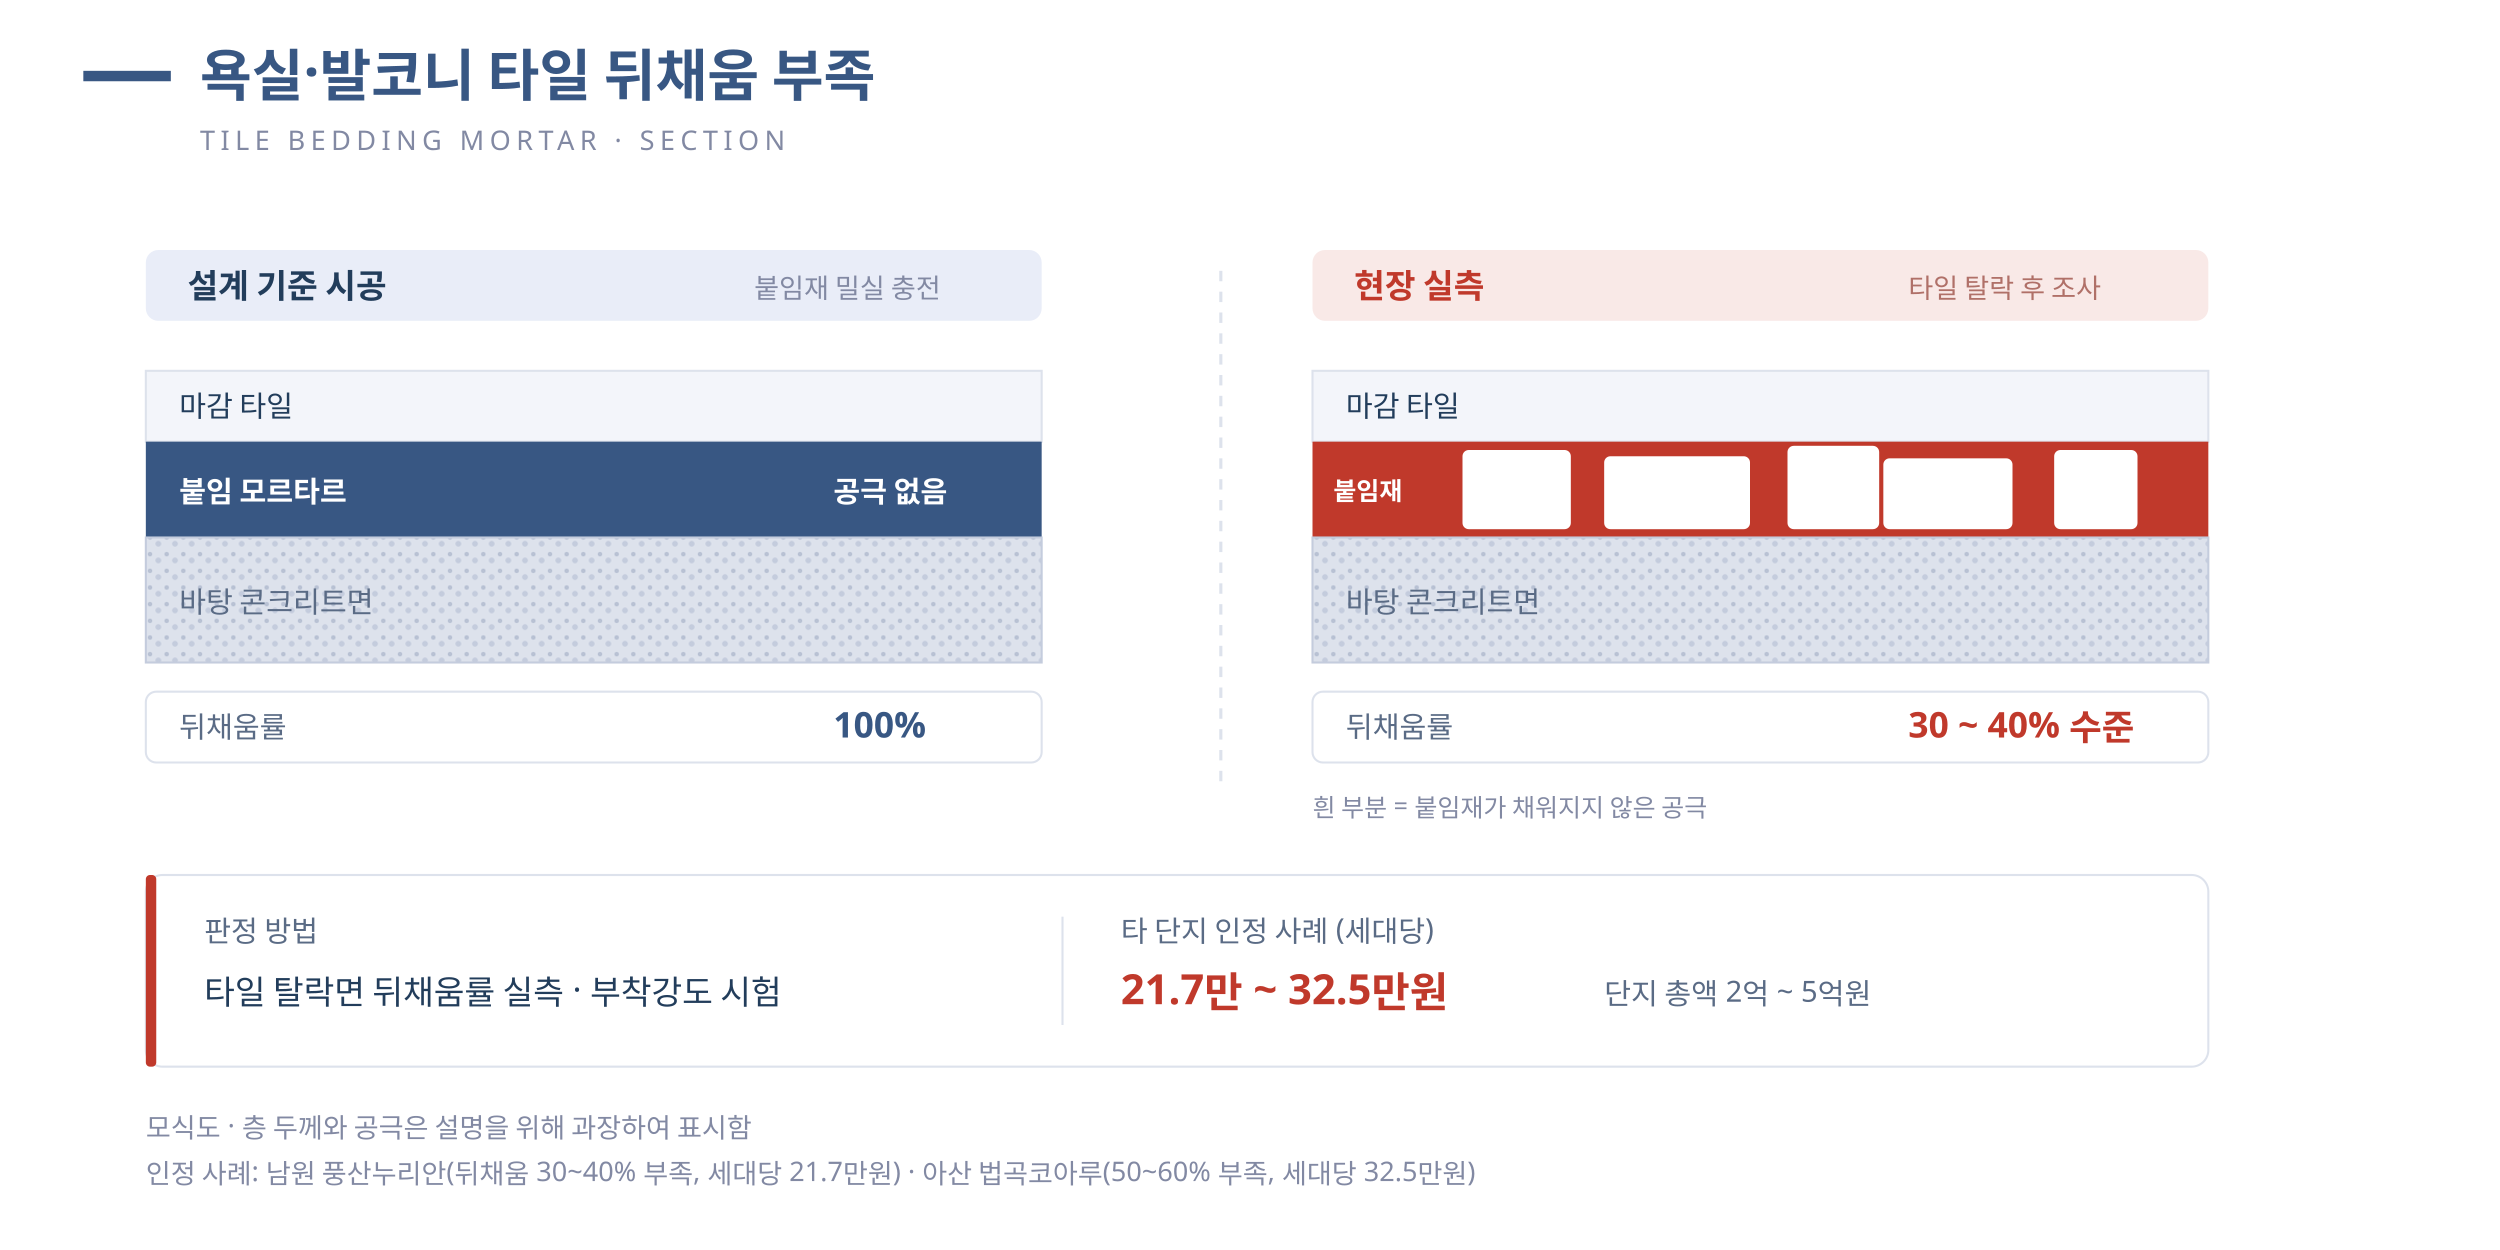
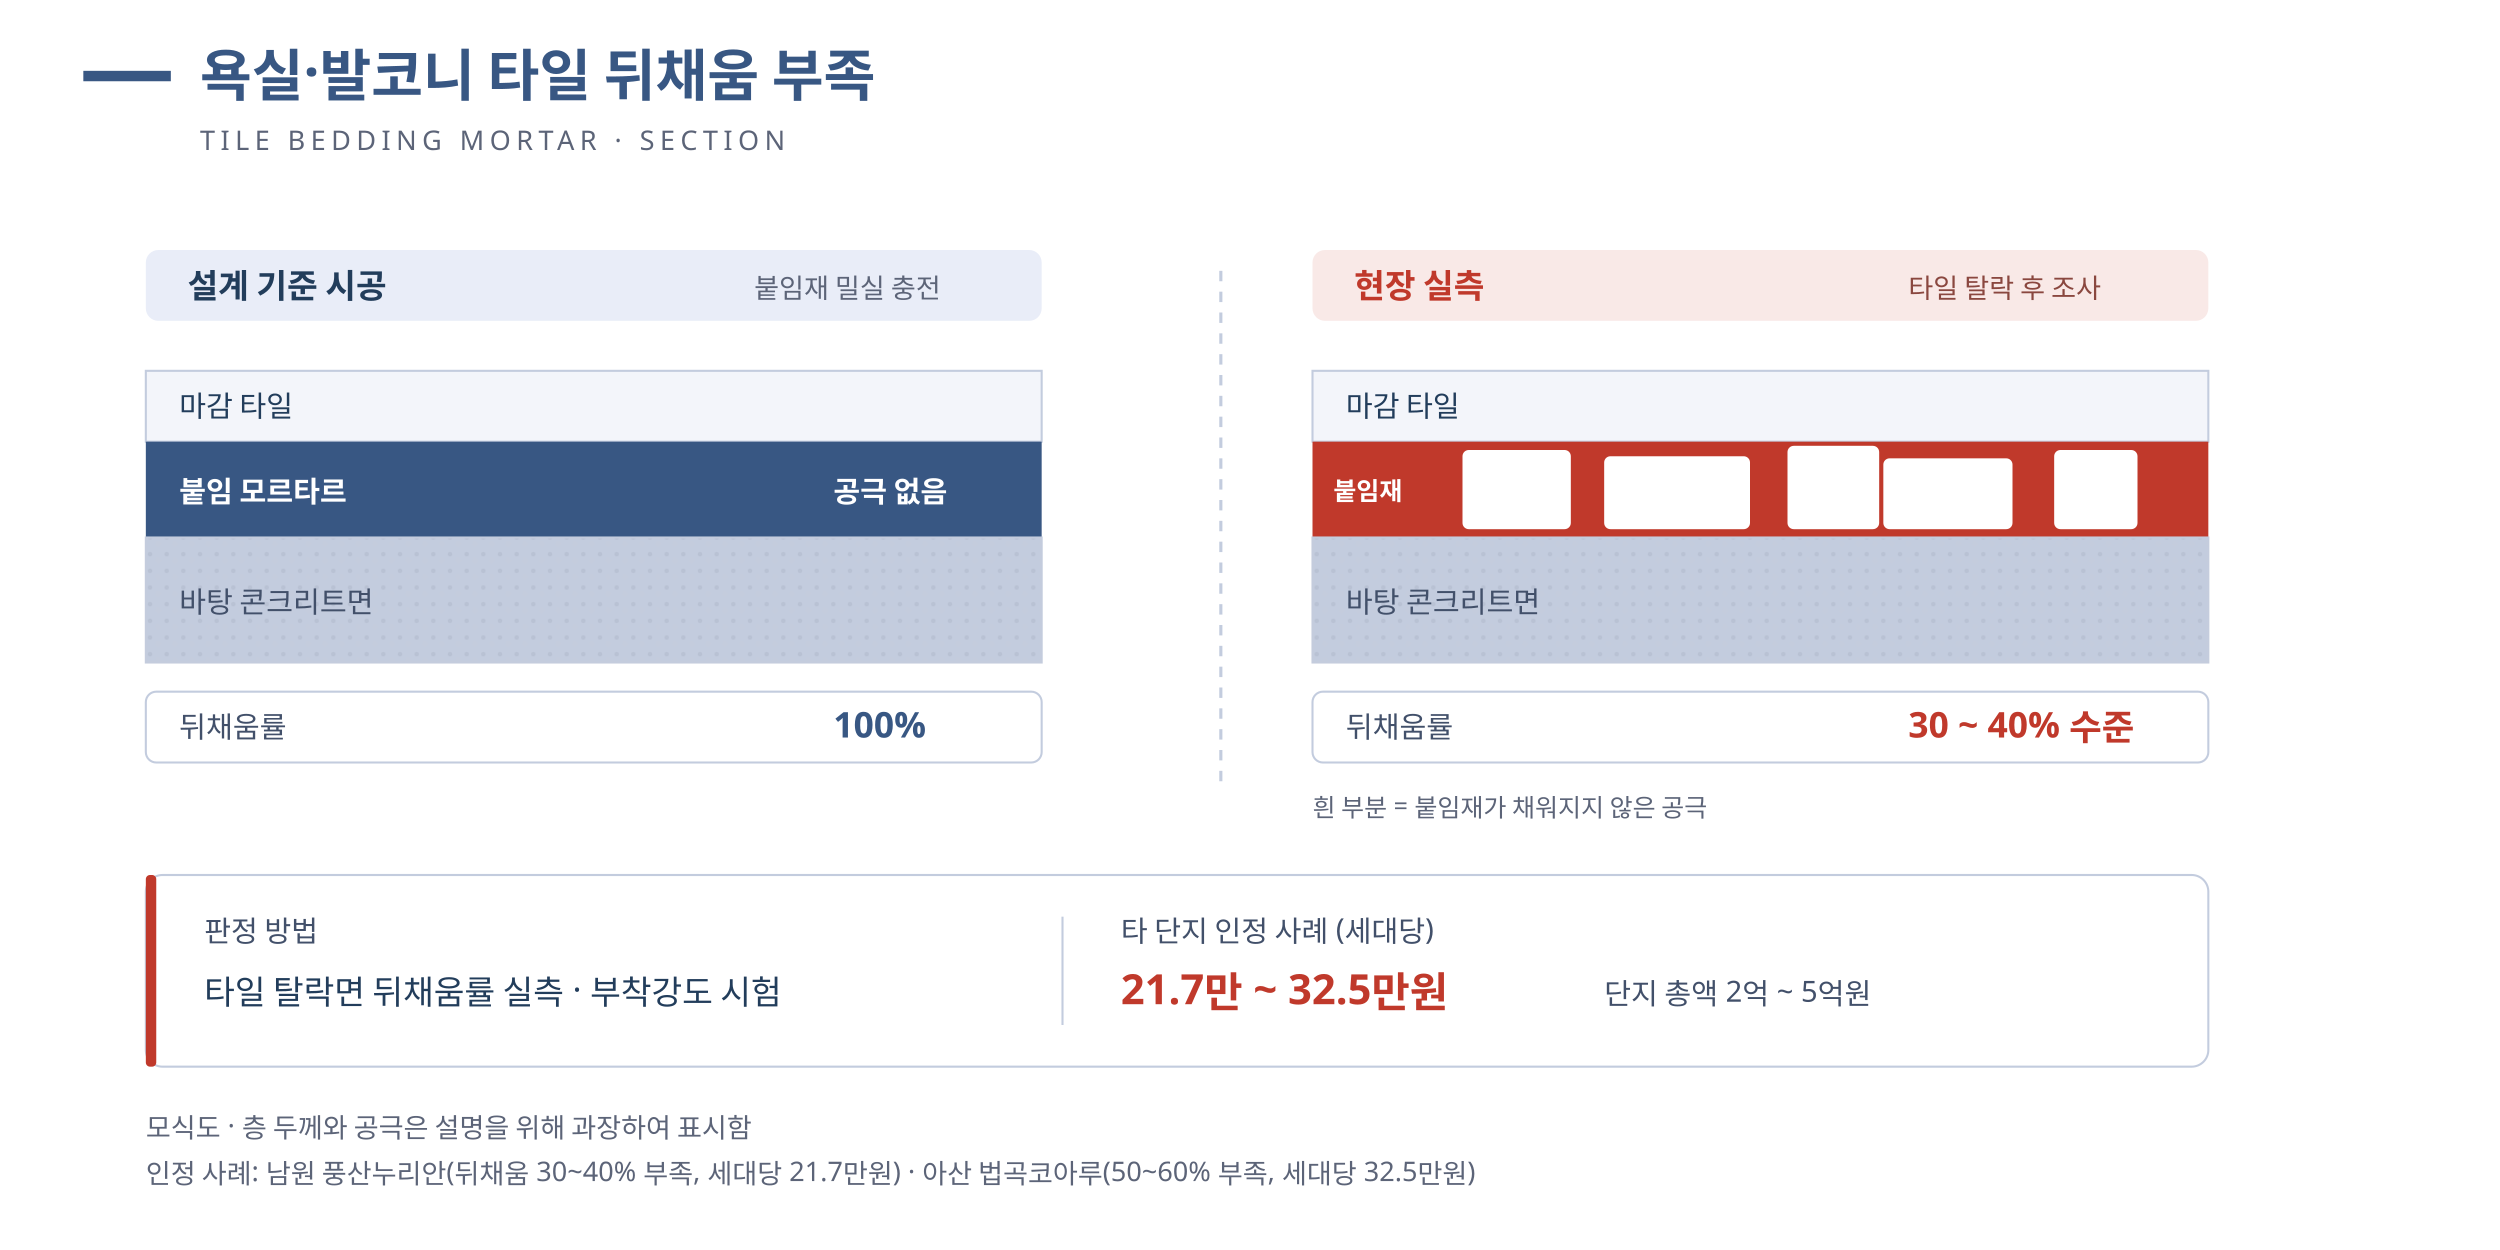
<svg xmlns="http://www.w3.org/2000/svg" viewBox="0 0 1200 600" width="1200" height="600" font-family="'210 옴니고딕 030','OmniGothic030','Pretendard',sans-serif">
  <defs>
    <pattern id="base" width="8" height="8" patternUnits="userSpaceOnUse">
-       <rect width="8" height="8" fill="#DDE2EC" />
+       <rect width="8" height="8" fill="#C3CCDE" />
      <circle cx="2" cy="2" r="1.1" fill="#B9C2D4" />
      <circle cx="6" cy="5" r="1.4" fill="#C4CCDD" />
    </pattern>
  </defs>
  <rect width="1200" height="600" fill="#FFFFFF" />
  <rect x="40" y="34" width="42" height="5" fill="#385783" />
  <text x="96" y="46" font-size="27" font-weight="700" fill="#385783">욕실·발코니 타일 뒤채움 부족</text>
-   <text x="96" y="72" font-size="13" fill="#8289A3" letter-spacing="2.6">TILE BEDDING MORTAR · SECTION</text>
+   <text x="96" y="72" font-size="13" fill="#5C6478" letter-spacing="2.6">TILE BEDDING MORTAR · SECTION</text>
  <g transform="translate(70,120)">
    <rect x="0" y="0" width="430" height="34" rx="6" fill="#E9EDF8" />
    <text x="20" y="23" font-size="16" font-weight="700" fill="#223D5B">설계 기준 시공</text>
-     <text x="292" y="23" font-size="13" fill="#8289A3">붙임재 밀실 충전</text>
-     <rect x="0" y="58" width="430" height="34" fill="#F3F5FA" stroke="#DDE2EC" />
+     <text x="292" y="23" font-size="13" fill="#5C6478">붙임재 밀실 충전</text>
+     <rect x="0" y="58" width="430" height="34" fill="#F3F5FA" stroke="#C3CCDE" />
    <text x="16" y="80" font-size="14" fill="#223D5B">마감 타일</text>
    <rect x="0" y="92" width="430" height="46" fill="#385783" />
    <text x="16" y="121" font-size="14" font-weight="700" fill="#FFFFFF">붙임 모르타르</text>
    <text x="330" y="121" font-size="14" font-weight="700" fill="#FFFFFF">공극 없음</text>
    <rect x="0" y="138" width="430" height="60" fill="url(#base)" stroke="#C4CCDD" />
-     <text x="16" y="174" font-size="14" fill="#5A6B85">바탕 콘크리트면</text>
-     <rect x="0" y="212" width="430" height="34" rx="5" fill="#FFFFFF" stroke="#DDE2EC" />
-     <text x="16" y="234" font-size="14" fill="#5A6B85">뒤채움률</text>
+     <text x="16" y="174" font-size="14" fill="#42506A">바탕 콘크리트면</text>
+     <rect x="0" y="212" width="430" height="34" rx="5" fill="#FFFFFF" stroke="#C3CCDE" />
+     <text x="16" y="234" font-size="14" fill="#42506A">뒤채움률</text>
    <text x="330" y="234" font-size="17" font-weight="700" fill="#385783">100%</text>
  </g>
-   <line x1="586" y1="130" x2="586" y2="380" stroke="#DDE2EC" stroke-width="1.5" stroke-dasharray="5 5" />
+   <line x1="586" y1="130" x2="586" y2="380" stroke="#C3CCDE" stroke-width="1.5" stroke-dasharray="5 5" />
  <g transform="translate(630,120)">
    <rect x="0" y="0" width="430" height="34" rx="6" fill="#F9E9E7" />
    <text x="20" y="23" font-size="16" font-weight="700" fill="#C0392B">현장 실측</text>
-     <text x="286" y="23" font-size="13" fill="#B07068">타일 탈락 후 조사</text>
-     <rect x="0" y="58" width="430" height="34" fill="#F3F5FA" stroke="#DDE2EC" />
+     <text x="286" y="23" font-size="13" fill="#8A473F">타일 탈락 후 조사</text>
+     <rect x="0" y="58" width="430" height="34" fill="#F3F5FA" stroke="#C3CCDE" />
    <text x="16" y="80" font-size="14" fill="#223D5B">마감 타일</text>
    <rect x="0" y="92" width="430" height="46" fill="#C0392B" />
    <rect x="72" y="96" width="52" height="38" rx="3" fill="#FFFFFF" />
    <rect x="140" y="99" width="70" height="35" rx="3" fill="#FFFFFF" />
    <rect x="228" y="94" width="44" height="40" rx="3" fill="#FFFFFF" />
    <rect x="274" y="100" width="62" height="34" rx="3" fill="#FFFFFF" />
    <rect x="356" y="96" width="40" height="38" rx="3" fill="#FFFFFF" />
    <text x="10" y="120" font-size="12" font-weight="700" fill="#FFFFFF">붙임재</text>
    <rect x="0" y="138" width="430" height="60" fill="url(#base)" stroke="#C4CCDD" />
-     <text x="16" y="174" font-size="14" fill="#5A6B85">바탕 콘크리트면</text>
-     <rect x="0" y="212" width="430" height="34" rx="5" fill="#FFFFFF" stroke="#DDE2EC" />
-     <text x="16" y="234" font-size="14" fill="#5A6B85">뒤채움률</text>
+     <text x="16" y="174" font-size="14" fill="#42506A">바탕 콘크리트면</text>
+     <rect x="0" y="212" width="430" height="34" rx="5" fill="#FFFFFF" stroke="#C3CCDE" />
+     <text x="16" y="234" font-size="14" fill="#42506A">뒤채움률</text>
    <text x="286" y="234" font-size="17" font-weight="700" fill="#C0392B">30 ~ 40% 수준</text>
-     <text x="0" y="272" font-size="12" fill="#8289A3">흰 부분 = 붙임재가 채워지지 않은 공극</text>
+     <text x="0" y="272" font-size="12" fill="#5C6478">흰 부분 = 붙임재가 채워지지 않은 공극</text>
  </g>
  <g transform="translate(70,420)">
-     <rect x="0" y="0" width="990" height="92" rx="8" fill="#FFFFFF" stroke="#DDE2EC" />
+     <rect x="0" y="0" width="990" height="92" rx="8" fill="#FFFFFF" stroke="#C3CCDE" />
    <rect x="0" y="0" width="5" height="92" rx="2" fill="#C0392B" />
-     <text x="28" y="32" font-size="14" fill="#5A6B85">판정 방법</text>
+     <text x="28" y="32" font-size="14" fill="#42506A">판정 방법</text>
    <text x="28" y="62" font-size="16" fill="#223D5B">타일 탈락면 뒤채움률 실측 · 부착강도 시험</text>
-     <line x1="440" y1="20" x2="440" y2="72" stroke="#DDE2EC" />
-     <text x="468" y="32" font-size="14" fill="#5A6B85">타 단지 인정 사례 (세대당)</text>
+     <line x1="440" y1="20" x2="440" y2="72" stroke="#C3CCDE" />
+     <text x="468" y="32" font-size="14" fill="#42506A">타 단지 인정 사례 (세대당)</text>
    <text x="468" y="62" font-size="20" font-weight="700" fill="#C0392B">21.7만 ~ 32.5만원</text>
-     <text x="700" y="62" font-size="14" fill="#5A6B85">단지 총액 2억 ~ 5억원</text>
+     <text x="700" y="62" font-size="14" fill="#42506A">단지 총액 2억 ~ 5억원</text>
  </g>
-   <text x="70" y="546" font-size="13" fill="#8289A3">모식도 · 층 두께와 공극은 설명을 위해 과장하여 표시함</text>
-   <text x="70" y="568" font-size="13" fill="#8289A3">인정 사례: 남원 풍산누리안(뒤채움 30~40% 부족, 세대당 21.7만원) · 아산 법곡코아루(50~60% 부족, 세대당 32.5만원)</text>
+   <text x="70" y="546" font-size="13" fill="#5C6478">모식도 · 층 두께와 공극은 설명을 위해 과장하여 표시함</text>
+   <text x="70" y="568" font-size="13" fill="#5C6478">인정 사례: 남원 풍산누리안(뒤채움 30~40% 부족, 세대당 21.7만원) · 아산 법곡코아루(50~60% 부족, 세대당 32.5만원)</text>
</svg>
